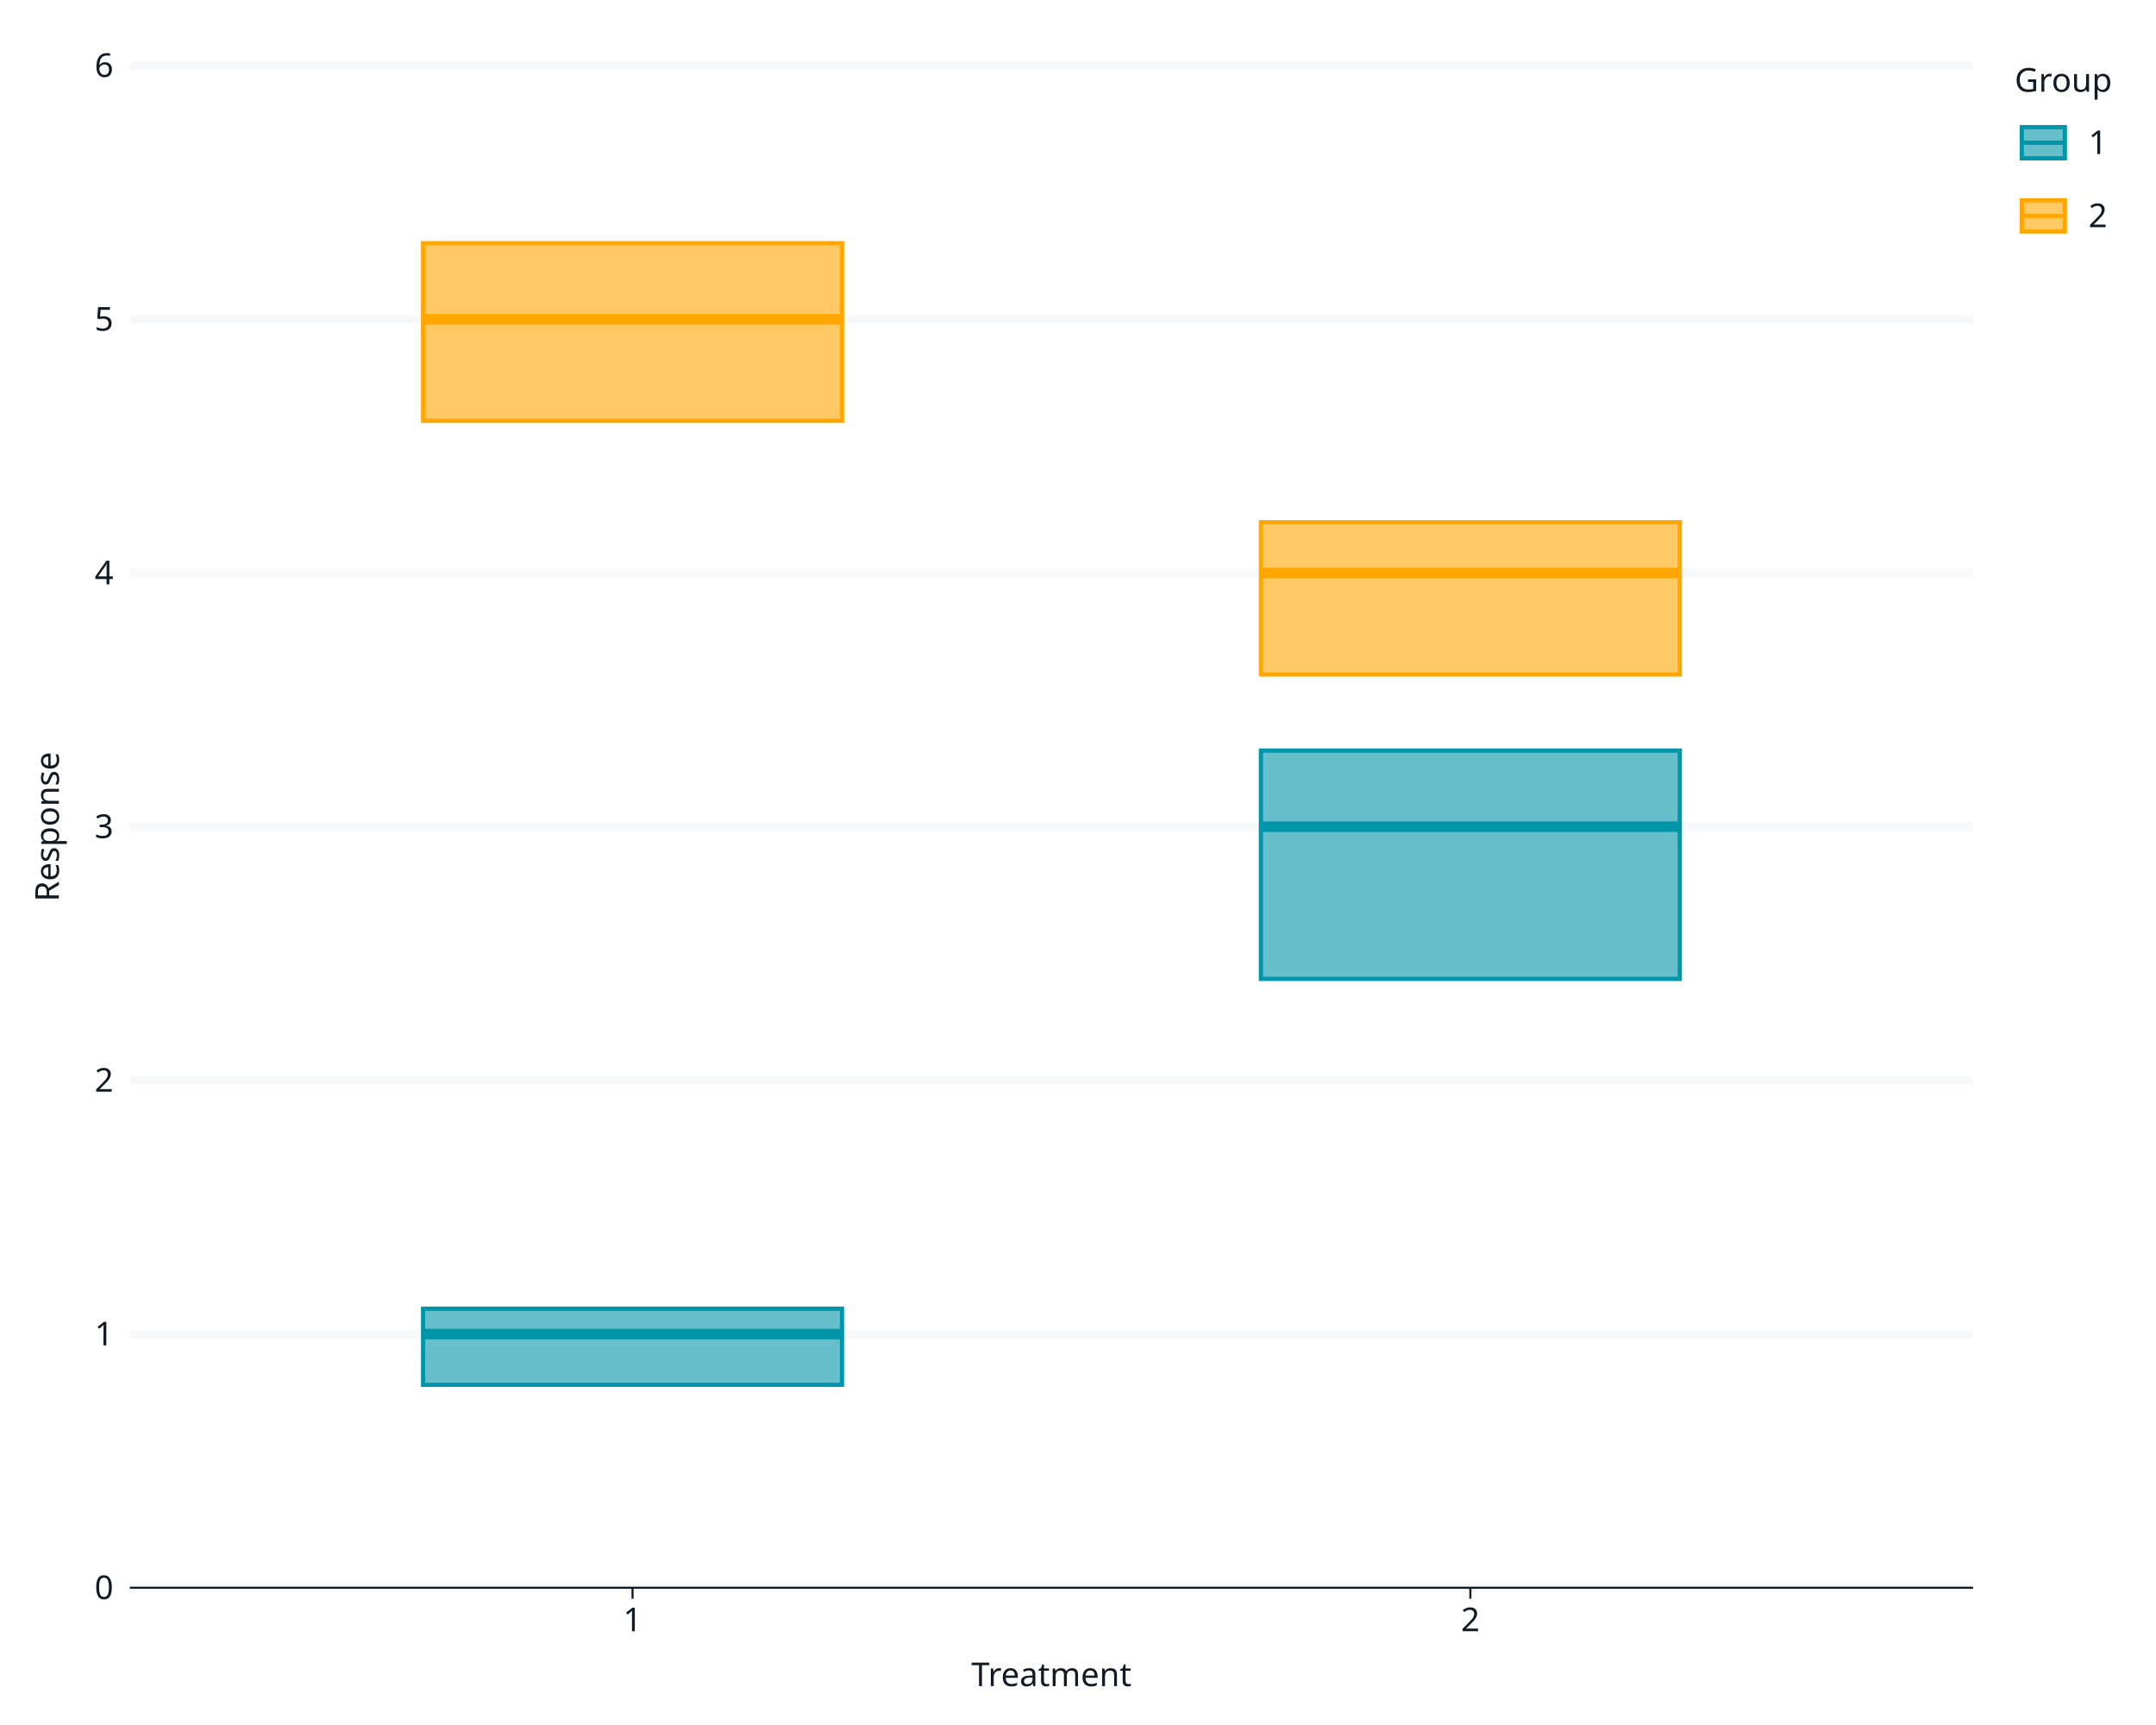
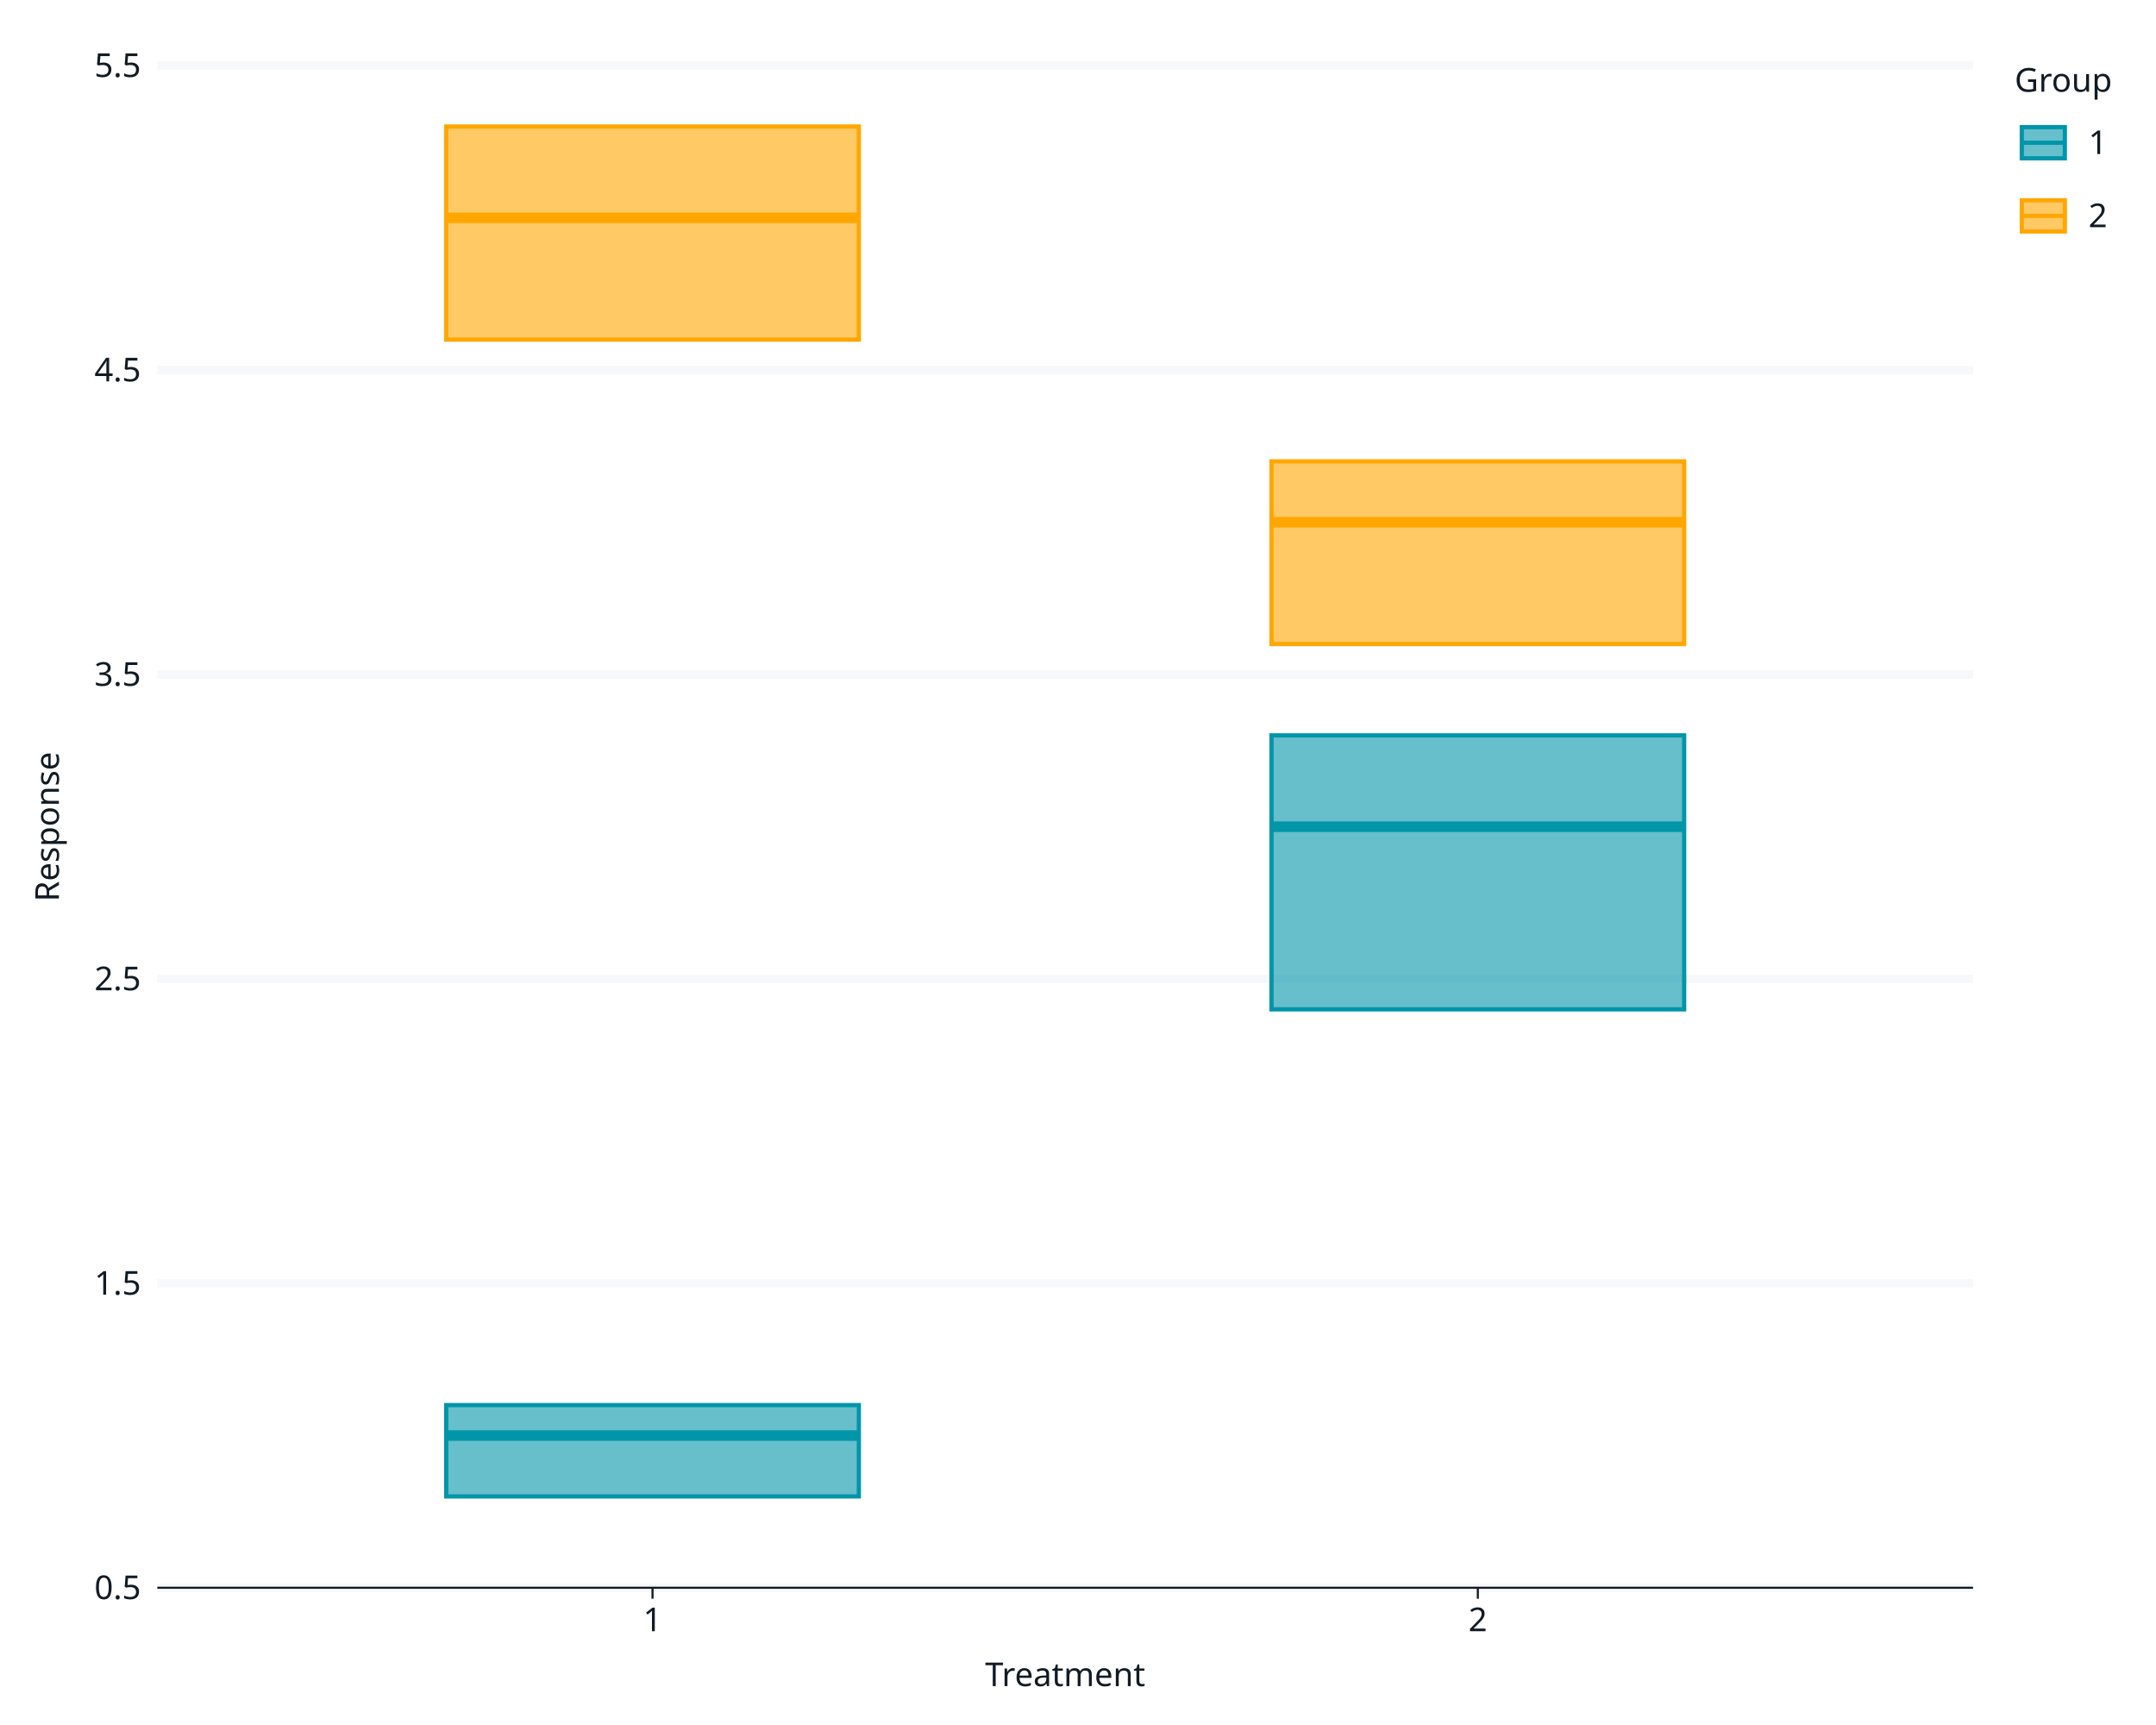
<svg xmlns="http://www.w3.org/2000/svg" class="svglite" data-engine-version="2.0" width="720.00pt" height="576.00pt" viewBox="0 0 720.00 576.00">
  <defs>
    <style type="text/css">
    .svglite line, .svglite polyline, .svglite polygon, .svglite path, .svglite rect, .svglite circle {
      fill: none;
      stroke: #000000;
      stroke-linecap: round;
      stroke-linejoin: round;
      stroke-miterlimit: 10.00;
    }
  </style>
  </defs>
  <rect width="100%" height="100%" style="stroke: none; fill: #FFFFFF;" />
  <defs>
    <clipPath id="cpMC4wMHw3MjAuMDB8MC4wMHw1NzYuMDA=">
      <rect x="0.00" y="0.00" width="720.00" height="576.00" />
    </clipPath>
  </defs>
  <g clip-path="url(#cpMC4wMHw3MjAuMDB8MC4wMHw1NzYuMDA=)">
-     <rect x="0.00" y="0.00" width="720.00" height="576.00" style="stroke-width: 1.07; stroke: #FFFFFF; fill: #FFFFFF;" />
-     <rect x="43.37" y="21.92" width="615.53" height="508.26" style="stroke-width: 1.07; stroke: #FFFFFF; fill: #FFFFFF;" />
-     <polyline points="43.37,530.17 658.90,530.17 " style="stroke-width: 2.84; stroke: #F6F8FA; stroke-linecap: butt;" />
-     <polyline points="43.37,445.46 658.90,445.46 " style="stroke-width: 2.84; stroke: #F6F8FA; stroke-linecap: butt;" />
-     <polyline points="43.37,360.76 658.90,360.76 " style="stroke-width: 2.84; stroke: #F6F8FA; stroke-linecap: butt;" />
-     <polyline points="43.37,276.05 658.90,276.05 " style="stroke-width: 2.84; stroke: #F6F8FA; stroke-linecap: butt;" />
-     <polyline points="43.37,191.34 658.90,191.34 " style="stroke-width: 2.84; stroke: #F6F8FA; stroke-linecap: butt;" />
-     <polyline points="43.37,106.63 658.90,106.63 " style="stroke-width: 2.84; stroke: #F6F8FA; stroke-linecap: butt;" />
-     <polyline points="43.37,21.92 658.90,21.92 " style="stroke-width: 2.84; stroke: #F6F8FA; stroke-linecap: butt;" />
-     <polygon points="141.29,436.99 141.29,462.41 281.19,462.41 281.19,436.99 141.29,436.99 " style="stroke-width: 1.41; stroke: #0095A8; stroke-linecap: butt; stroke-linejoin: miter; fill: #0095A8; fill-opacity: 0.60;" />
-     <polygon points="141.29,81.21 141.29,140.51 281.19,140.51 281.19,81.21 141.29,81.21 " style="stroke-width: 1.41; stroke: #FFA600; stroke-linecap: butt; stroke-linejoin: miter; fill: #FFA600; fill-opacity: 0.60;" />
-     <polygon points="421.08,250.63 421.08,326.87 560.97,326.87 560.97,250.63 421.08,250.63 " style="stroke-width: 1.41; stroke: #0095A8; stroke-linecap: butt; stroke-linejoin: miter; fill: #0095A8; fill-opacity: 0.60;" />
-     <polygon points="421.08,174.39 421.08,225.22 560.97,225.22 560.97,174.39 421.08,174.39 " style="stroke-width: 1.41; stroke: #FFA600; stroke-linecap: butt; stroke-linejoin: miter; fill: #FFA600; fill-opacity: 0.60;" />
-     <line x1="141.29" y1="445.46" x2="281.19" y2="445.46" style="stroke-width: 3.52; stroke: #0095A8; stroke-linecap: butt; stroke-linejoin: miter;" />
-     <line x1="141.29" y1="106.63" x2="281.19" y2="106.63" style="stroke-width: 3.52; stroke: #FFA600; stroke-linecap: butt; stroke-linejoin: miter;" />
-     <line x1="421.08" y1="276.05" x2="560.97" y2="276.05" style="stroke-width: 3.52; stroke: #0095A8; stroke-linecap: butt; stroke-linejoin: miter;" />
-     <line x1="421.08" y1="191.34" x2="560.97" y2="191.34" style="stroke-width: 3.52; stroke: #FFA600; stroke-linecap: butt; stroke-linejoin: miter;" />
-     <text x="37.89" y="533.96" text-anchor="end" style="font-size: 11.00px; fill: #121B24; font-family: sans;" textLength="6.12px" lengthAdjust="spacingAndGlyphs">0</text>
-     <text x="37.89" y="449.25" text-anchor="end" style="font-size: 11.00px; fill: #121B24; font-family: sans;" textLength="6.12px" lengthAdjust="spacingAndGlyphs">1</text>
-     <text x="37.89" y="364.54" text-anchor="end" style="font-size: 11.00px; fill: #121B24; font-family: sans;" textLength="6.12px" lengthAdjust="spacingAndGlyphs">2</text>
-     <text x="37.89" y="279.83" text-anchor="end" style="font-size: 11.00px; fill: #121B24; font-family: sans;" textLength="6.12px" lengthAdjust="spacingAndGlyphs">3</text>
-     <text x="37.89" y="195.12" text-anchor="end" style="font-size: 11.00px; fill: #121B24; font-family: sans;" textLength="6.12px" lengthAdjust="spacingAndGlyphs">4</text>
-     <text x="37.89" y="110.41" text-anchor="end" style="font-size: 11.00px; fill: #121B24; font-family: sans;" textLength="6.12px" lengthAdjust="spacingAndGlyphs">5</text>
-     <text x="37.89" y="25.70" text-anchor="end" style="font-size: 11.00px; fill: #121B24; font-family: sans;" textLength="6.12px" lengthAdjust="spacingAndGlyphs">6</text>
-     <polyline points="43.37,530.17 658.90,530.17 " style="stroke-width: 0.70; stroke: #121B24; stroke-linecap: butt;" />
-     <polyline points="211.24,533.83 211.24,530.17 " style="stroke-width: 0.70; stroke: #121B24; stroke-linecap: butt;" />
-     <polyline points="491.03,533.83 491.03,530.17 " style="stroke-width: 0.70; stroke: #121B24; stroke-linecap: butt;" />
-     <text x="211.24" y="544.68" text-anchor="middle" style="font-size: 11.00px; fill: #121B24; font-family: sans;" textLength="6.12px" lengthAdjust="spacingAndGlyphs">1</text>
-     <text x="491.03" y="544.68" text-anchor="middle" style="font-size: 11.00px; fill: #121B24; font-family: sans;" textLength="6.12px" lengthAdjust="spacingAndGlyphs">2</text>
-     <text x="351.13" y="563.02" text-anchor="middle" style="font-size: 11.00px; fill: #121B24; font-family: sans;" textLength="50.13px" lengthAdjust="spacingAndGlyphs">Treatment</text>
+     <rect x="0" y="0.00" width="720.00" height="576.00" style="stroke-width: 1.07; stroke: #FFFFFF; fill: #FFFFFF;" />
+     <rect x="52.54" y="21.92" width="606.35" height="508.26" style="stroke-width: 1.07; stroke: #FFFFFF; fill: #FFFFFF;" />
+     <polyline points="52.54,530.17 658.90,530.17 " style="stroke-width: 2.84; stroke: #F6F8FA; stroke-linecap: butt;" />
+     <polyline points="52.54,428.52 658.90,428.52 " style="stroke-width: 2.84; stroke: #F6F8FA; stroke-linecap: butt;" />
+     <polyline points="52.54,326.87 658.90,326.87 " style="stroke-width: 2.84; stroke: #F6F8FA; stroke-linecap: butt;" />
+     <polyline points="52.54,225.22 658.90,225.22 " style="stroke-width: 2.84; stroke: #F6F8FA; stroke-linecap: butt;" />
+     <polyline points="52.54,123.57 658.90,123.57 " style="stroke-width: 2.84; stroke: #F6F8FA; stroke-linecap: butt;" />
+     <polyline points="52.54,21.92 658.90,21.92 " style="stroke-width: 2.84; stroke: #F6F8FA; stroke-linecap: butt;" />
+     <polygon points="149.01,469.18 149.01,499.68 286.82,499.68 286.82,469.18 149.01,469.18 " style="stroke-width: 1.41; stroke: #0095A8; stroke-linecap: butt; stroke-linejoin: miter; fill: #0095A8; fill-opacity: 0.60;" />
+     <polygon points="149.01,42.25 149.01,113.40 286.82,113.40 286.82,42.25 149.01,42.25 " style="stroke-width: 1.41; stroke: #FFA600; stroke-linecap: butt; stroke-linejoin: miter; fill: #FFA600; fill-opacity: 0.60;" />
+     <polygon points="424.62,245.55 424.62,337.04 562.43,337.04 562.43,245.55 424.62,245.55 " style="stroke-width: 1.41; stroke: #0095A8; stroke-linecap: butt; stroke-linejoin: miter; fill: #0095A8; fill-opacity: 0.60;" />
+     <polygon points="424.62,154.06 424.62,215.06 562.43,215.06 562.43,154.06 424.62,154.06 " style="stroke-width: 1.41; stroke: #FFA600; stroke-linecap: butt; stroke-linejoin: miter; fill: #FFA600; fill-opacity: 0.60;" />
+     <line x1="149.01" y1="479.35" x2="286.82" y2="479.35" style="stroke-width: 3.52; stroke: #0095A8; stroke-linecap: butt; stroke-linejoin: miter;" />
+     <line x1="149.01" y1="72.74" x2="286.82" y2="72.74" style="stroke-width: 3.52; stroke: #FFA600; stroke-linecap: butt; stroke-linejoin: miter;" />
+     <line x1="424.62" y1="276.05" x2="562.43" y2="276.05" style="stroke-width: 3.52; stroke: #0095A8; stroke-linecap: butt; stroke-linejoin: miter;" />
+     <line x1="424.62" y1="174.39" x2="562.43" y2="174.39" style="stroke-width: 3.52; stroke: #FFA600; stroke-linecap: butt; stroke-linejoin: miter;" />
+     <text x="47.06" y="533.96" text-anchor="end" style="font-size: 11.00px; fill: #121B24; font-family: sans;" textLength="15.29px" lengthAdjust="spacingAndGlyphs">0.5</text>
+     <text x="47.06" y="432.31" text-anchor="end" style="font-size: 11.00px; fill: #121B24; font-family: sans;" textLength="15.29px" lengthAdjust="spacingAndGlyphs">1.5</text>
+     <text x="47.06" y="330.66" text-anchor="end" style="font-size: 11.00px; fill: #121B24; font-family: sans;" textLength="15.29px" lengthAdjust="spacingAndGlyphs">2.5</text>
+     <text x="47.06" y="229.01" text-anchor="end" style="font-size: 11.00px; fill: #121B24; font-family: sans;" textLength="15.29px" lengthAdjust="spacingAndGlyphs">3.5</text>
+     <text x="47.06" y="127.35" text-anchor="end" style="font-size: 11.00px; fill: #121B24; font-family: sans;" textLength="15.29px" lengthAdjust="spacingAndGlyphs">4.5</text>
+     <text x="47.06" y="25.70" text-anchor="end" style="font-size: 11.00px; fill: #121B24; font-family: sans;" textLength="15.29px" lengthAdjust="spacingAndGlyphs">5.5</text>
+     <polyline points="52.54,530.17 658.90,530.17 " style="stroke-width: 0.70; stroke: #121B24; stroke-linecap: butt;" />
+     <polyline points="217.91,533.83 217.91,530.17 " style="stroke-width: 0.70; stroke: #121B24; stroke-linecap: butt;" />
+     <polyline points="493.53,533.83 493.53,530.17 " style="stroke-width: 0.70; stroke: #121B24; stroke-linecap: butt;" />
+     <text x="217.91" y="544.68" text-anchor="middle" style="font-size: 11.00px; fill: #121B24; font-family: sans;" textLength="6.12px" lengthAdjust="spacingAndGlyphs">1</text>
+     <text x="493.53" y="544.68" text-anchor="middle" style="font-size: 11.00px; fill: #121B24; font-family: sans;" textLength="6.12px" lengthAdjust="spacingAndGlyphs">2</text>
+     <text x="355.72" y="563.02" text-anchor="middle" style="font-size: 11.00px; fill: #121B24; font-family: sans;" textLength="50.13px" lengthAdjust="spacingAndGlyphs">Treatment</text>
    <text transform="translate(19.67,276.05) rotate(-90)" text-anchor="middle" style="font-size: 11.00px; fill: #121B24; font-family: sans;" textLength="49.55px" lengthAdjust="spacingAndGlyphs">Response</text>
    <rect x="664.57" y="21.92" width="33.52" height="68.79" style="stroke-width: 1.07; stroke: #FFFFFF; fill: #FFFFFF;" />
    <text x="672.79" y="30.63" style="font-size: 11.00px; fill: #121B24; font-family: sans;" textLength="30.58px" lengthAdjust="spacingAndGlyphs">Group</text>
    <rect x="672.79" y="37.25" width="19.18" height="20.81" style="stroke-width: 1.07; stroke: #FFFFFF; fill: #FFFFFF;" />
    <rect x="675.18" y="42.45" width="14.38" height="10.41" style="stroke-width: 1.41; stroke: #0095A8; stroke-linecap: butt; stroke-linejoin: miter; fill: #0095A8; fill-opacity: 0.60;" />
    <polyline points="675.18,47.66 689.57,47.66 " style="stroke-width: 1.41; stroke: #0095A8; stroke-linecap: butt; stroke-linejoin: miter;" />
    <rect x="672.79" y="61.68" width="19.18" height="20.81" style="stroke-width: 1.07; stroke: #FFFFFF; fill: #FFFFFF;" />
    <rect x="675.18" y="66.88" width="14.38" height="10.41" style="stroke-width: 1.41; stroke: #FFA600; stroke-linecap: butt; stroke-linejoin: miter; fill: #FFA600; fill-opacity: 0.60;" />
    <polyline points="675.18,72.09 689.57,72.09 " style="stroke-width: 1.41; stroke: #FFA600; stroke-linecap: butt; stroke-linejoin: miter;" />
    <text x="697.44" y="51.44" style="font-size: 11.00px; fill: #121B24; font-family: sans;" textLength="6.12px" lengthAdjust="spacingAndGlyphs">1</text>
    <text x="697.44" y="75.87" style="font-size: 11.00px; fill: #121B24; font-family: sans;" textLength="6.12px" lengthAdjust="spacingAndGlyphs">2</text>
  </g>
</svg>
